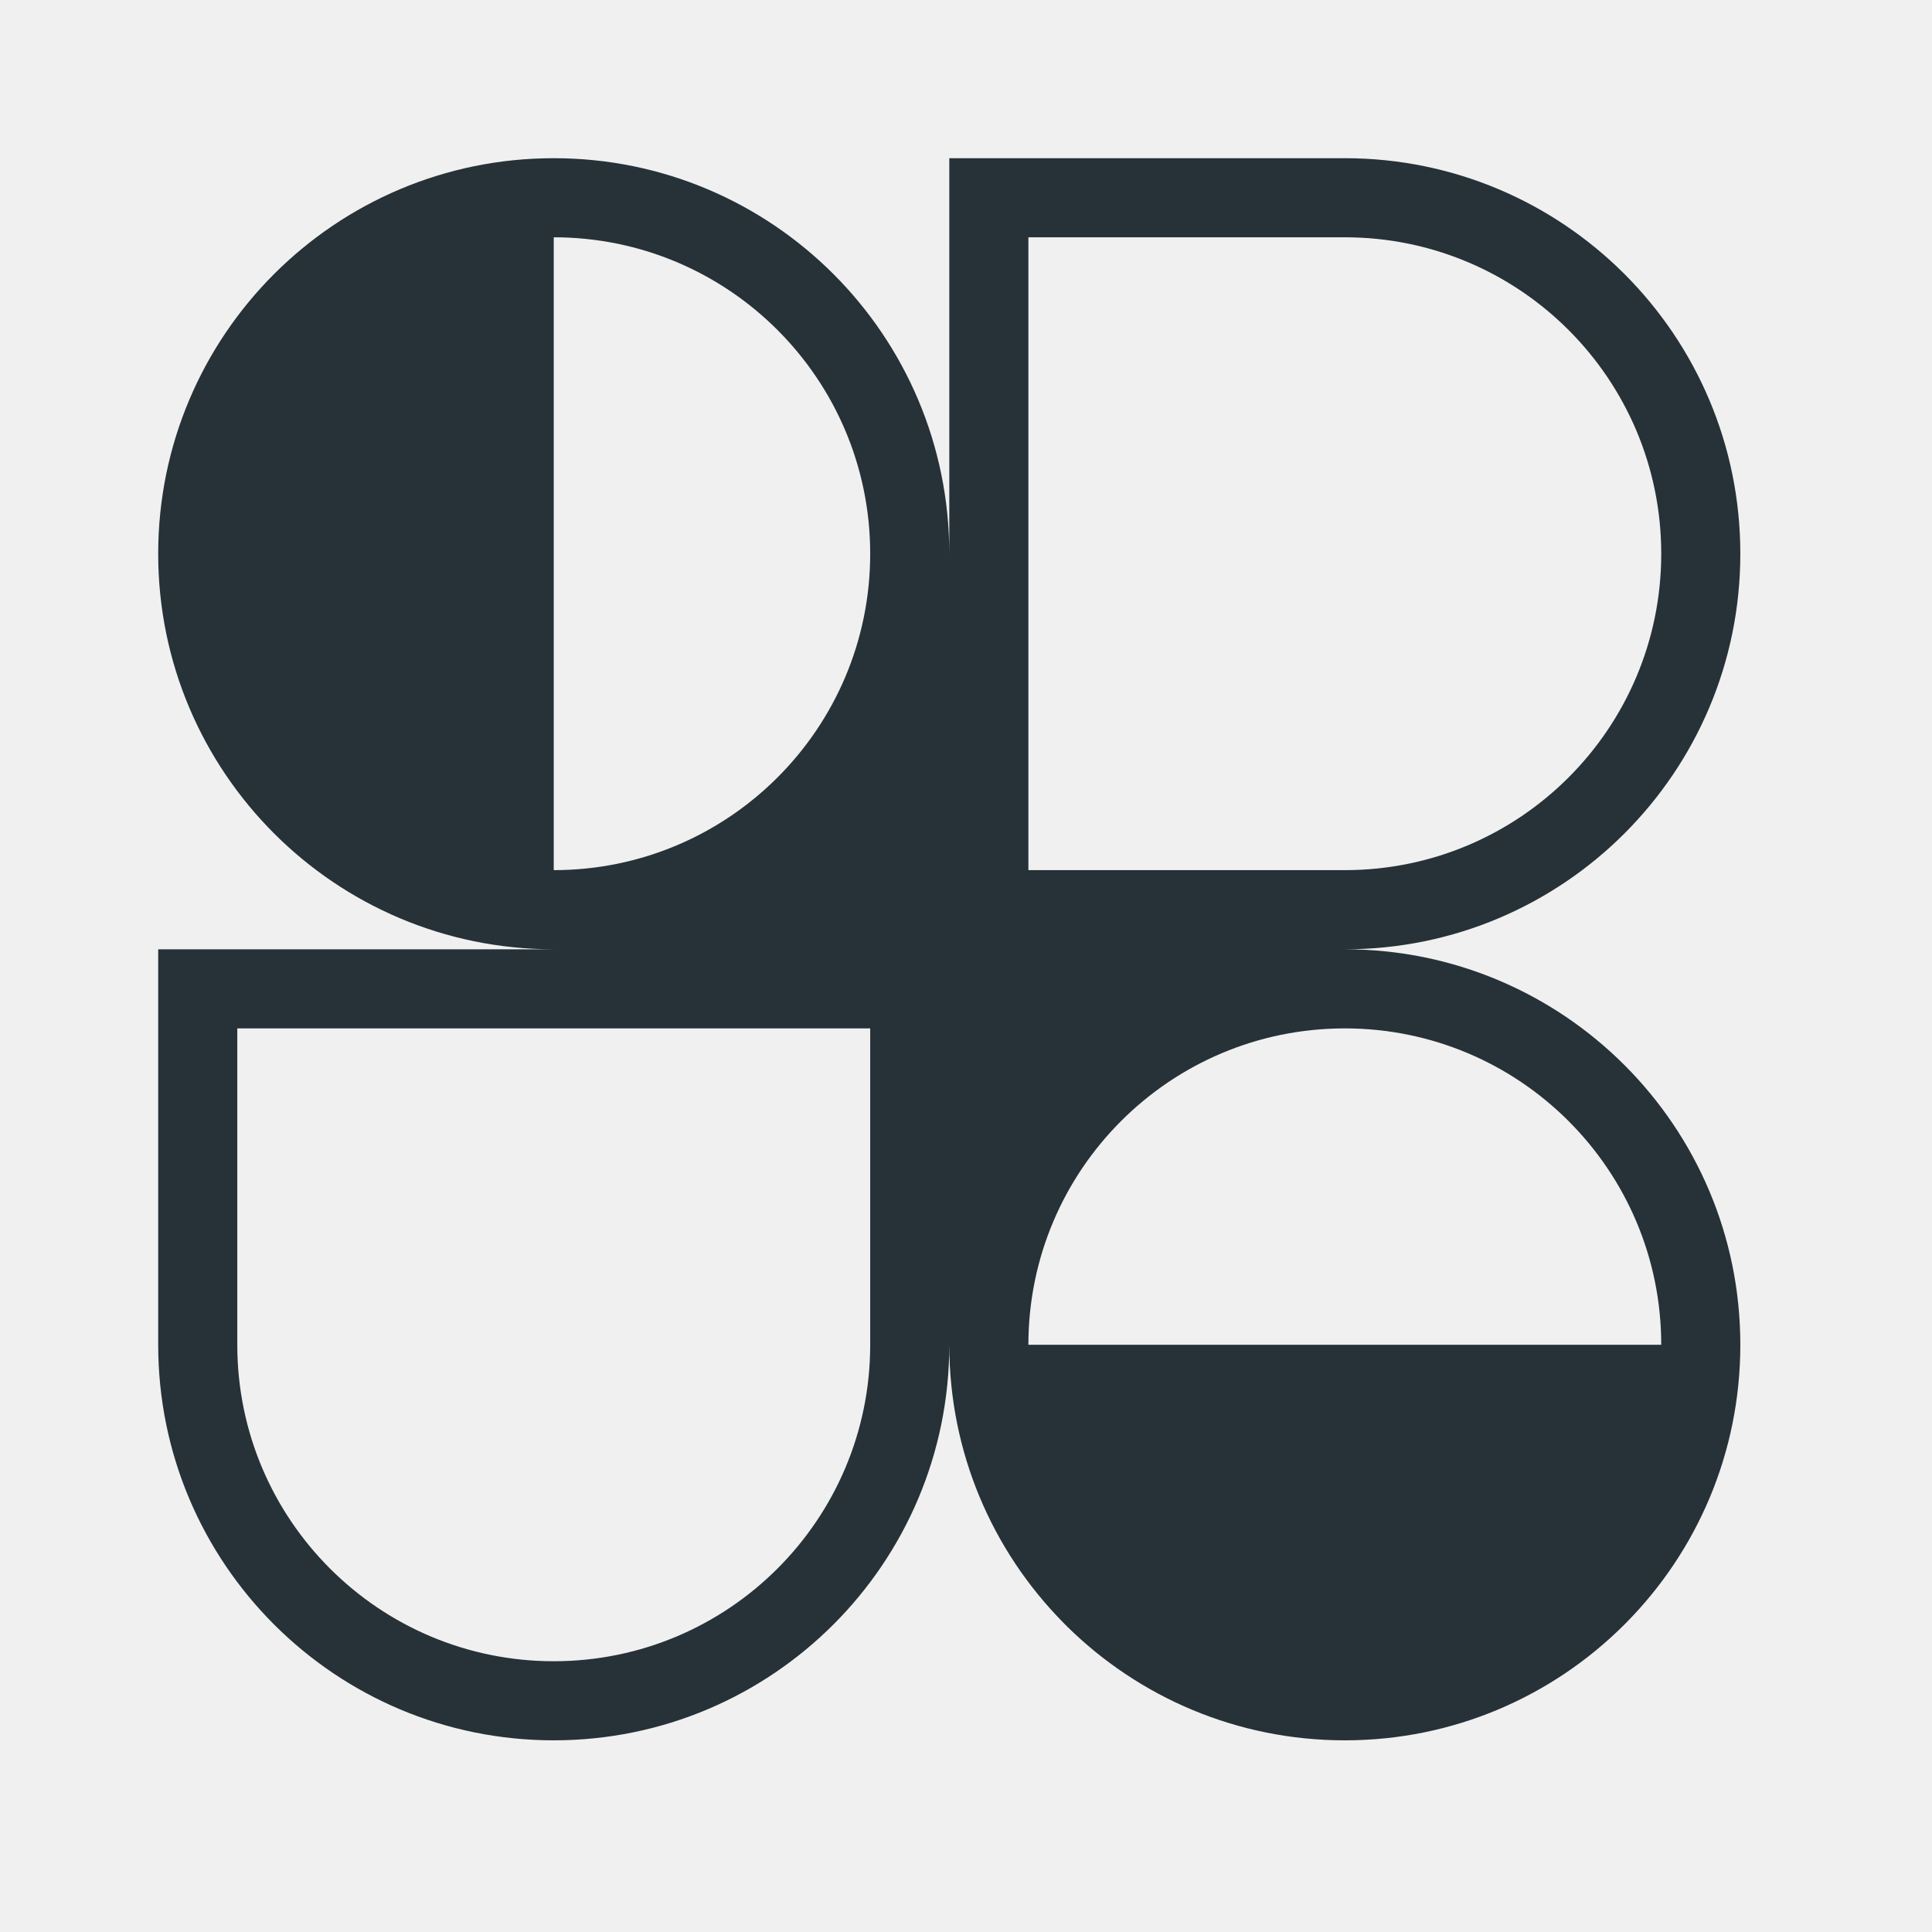
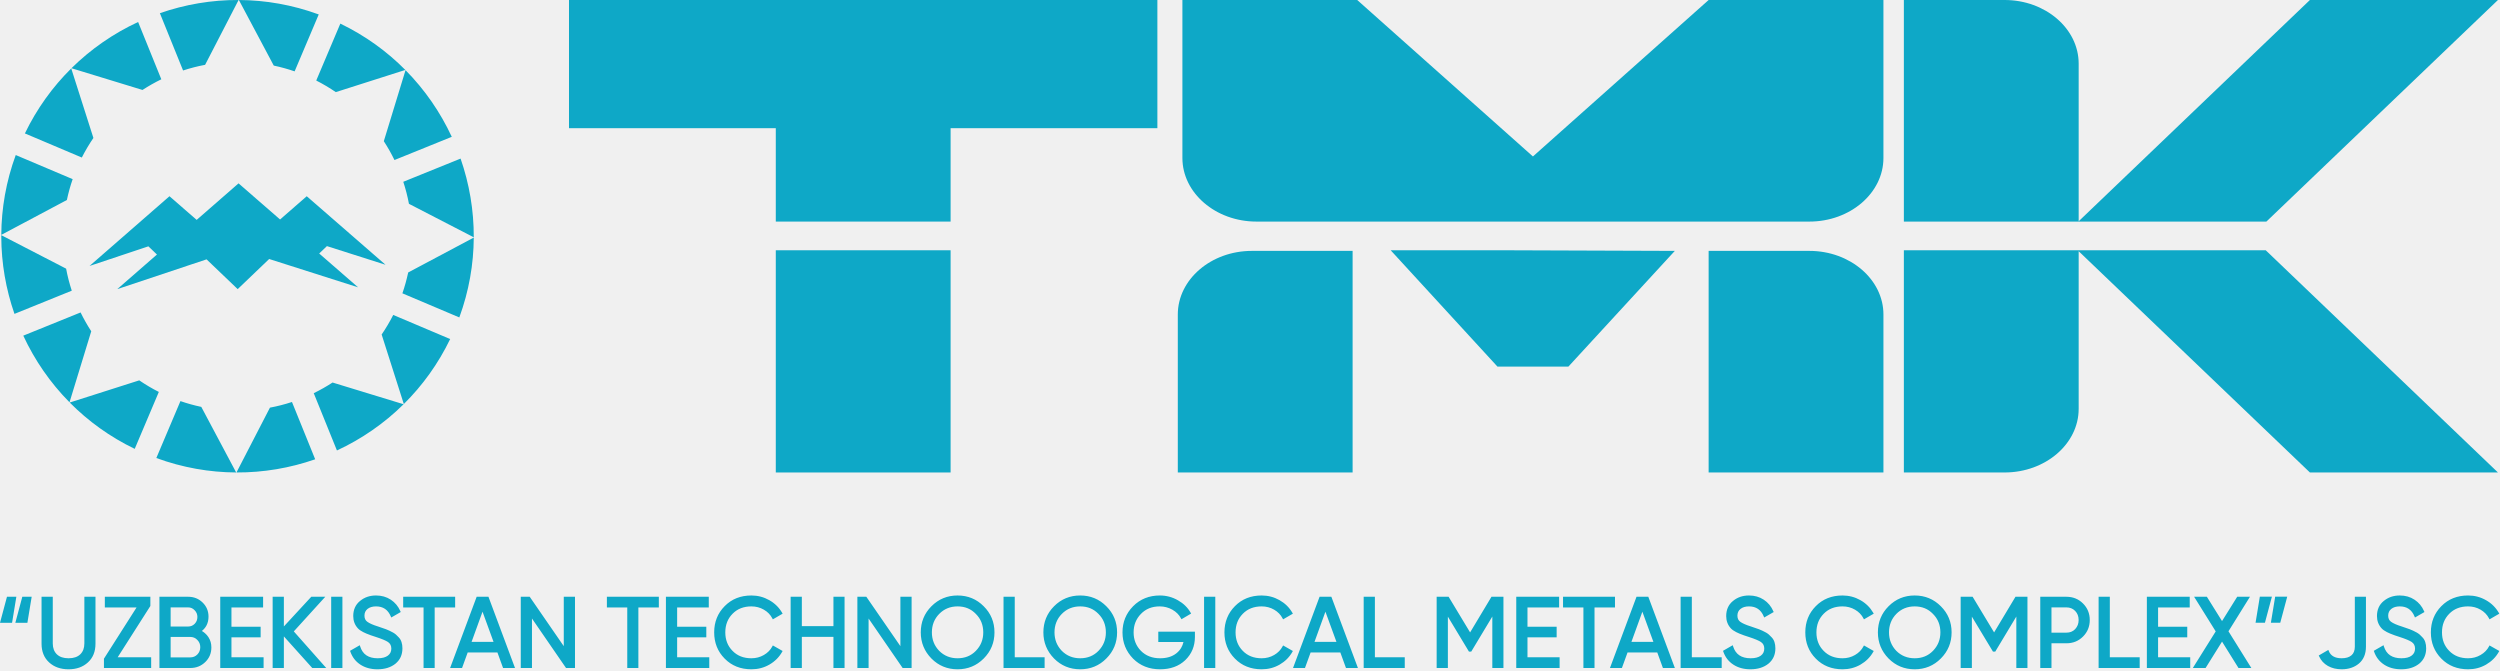
- <svg xmlns="http://www.w3.org/2000/svg" width="34" height="34" viewBox="0 0 34 34" fill="none">
-   <g clip-path="url(#clip0_211_2046)">
-     <path fill-rule="evenodd" clip-rule="evenodd" d="M9.745 2.784C13.589 2.784 16.706 5.901 16.706 9.745V2.784H23.666C27.511 2.784 30.627 5.901 30.627 9.745C30.627 13.589 27.511 16.706 23.666 16.706C27.511 16.706 30.627 19.822 30.627 23.666C30.627 25.575 29.859 27.305 28.614 28.562L28.588 28.588L28.565 28.611C27.308 29.857 25.577 30.627 23.666 30.627C21.769 30.627 20.049 29.868 18.793 28.637C18.777 28.621 18.761 28.605 18.744 28.588C18.729 28.573 18.714 28.558 18.699 28.542C17.466 27.287 16.706 25.565 16.706 23.666C16.706 27.511 13.589 30.627 9.745 30.627C5.901 30.627 2.784 27.511 2.784 23.666V16.706H9.745C5.901 16.706 2.784 13.589 2.784 9.745C2.784 5.901 5.901 2.784 9.745 2.784ZM15.314 9.745C15.314 12.82 12.82 15.313 9.745 15.313V4.176C12.82 4.176 15.314 6.67 15.314 9.745ZM29.235 23.666C29.235 20.591 26.742 18.098 23.666 18.098C20.591 18.098 18.098 20.591 18.098 23.666H29.235ZM4.176 18.098V23.666C4.176 26.742 6.67 29.235 9.745 29.235C12.82 29.235 15.314 26.742 15.314 23.666V18.098H4.176ZM18.098 15.313V4.176H23.666C26.742 4.176 29.235 6.67 29.235 9.745C29.235 12.82 26.742 15.313 23.666 15.313H18.098Z" fill="#263238" />
+ <svg xmlns="http://www.w3.org/2000/svg" width="641" height="172" viewBox="0 0 641 172" fill="none">
+   <g clip-path="url(#clip0_450_621)">
+     <path fill-rule="evenodd" clip-rule="evenodd" d="M346.808 64.328V121.143H301.988V80.637C301.988 71.654 310.517 64.328 320.973 64.328H346.809H346.808ZM438.092 64.328V121.143H482.913V80.637C482.913 71.654 474.384 64.328 463.926 64.328H438.091H438.092ZM438.092 56.814H393.042H347.989H322.154C311.697 56.814 303.168 49.488 303.168 40.505V0H347.989L393.041 40.117L438.091 0H482.912V40.505C482.912 49.488 474.384 56.814 463.926 56.814H438.091H438.092ZM383.943 93.993L356.57 64.169H386.138L429.425 64.328L402.138 93.993H393.039H383.943Z" fill="#0EA8C7" />
+     <path fill-rule="evenodd" clip-rule="evenodd" d="M580.933 64.169L640.474 121.142H592.26L532.97 64.41V104.834C532.97 113.815 524.441 121.142 513.985 121.142H488.15V64.169H580.933ZM488.15 0H513.985C524.441 0 532.97 7.326 532.97 16.309V56.733L592.26 0H640.474L581.1 56.814H488.151V0H488.15Z" fill="#0EA8C7" />
+     <path fill-rule="evenodd" clip-rule="evenodd" d="M243.733 32.868V56.814H198.912V32.868H145.891V0H198.912H243.733H296.753V32.868H243.733ZM243.733 121.143H198.912V64.169H243.733V121.143Z" fill="#0EA8C7" />
+     <path d="M83.823 63.102L98.852 67.891L78.647 50.313L71.812 56.275L61.163 47.012L50.425 56.379L43.452 50.313L22.953 68.194L38.044 63.16L40.242 65.263L30.072 74.132L52.962 66.498L60.942 74.132L69.016 66.408L91.814 73.672L81.842 64.997L83.823 63.102Z" fill="#0EA8C7" />
+     <path fill-rule="evenodd" clip-rule="evenodd" d="M6.383 34.209C9.446 27.859 13.497 22.27 18.265 17.548L23.948 35.373C22.854 36.974 21.863 38.651 20.979 40.392L6.383 34.209ZM18.319 17.493C23.327 12.548 29.128 8.554 35.413 5.639L41.361 20.331C39.693 21.142 38.082 22.058 36.536 23.064L18.32 17.492L18.319 17.493ZM40.993 3.38C47.43 1.137 54.253 -0.029 61.174 0.001L52.59 16.62C50.661 16.983 48.775 17.47 46.941 18.072L40.993 3.38V3.38ZM61.25 0.002C68.073 0.038 74.989 1.235 81.722 3.704L75.54 18.299C73.803 17.698 72.019 17.202 70.192 16.815L61.25 0.002ZM87.264 6.054C93.614 9.117 99.203 13.165 103.926 17.933L86.1 23.618C84.498 22.525 82.824 21.531 81.082 20.649L87.264 6.052V6.054ZM103.978 17.988C108.925 22.996 112.917 28.794 115.834 35.082L101.142 41.03C100.33 39.361 99.416 37.75 98.41 36.205L103.979 17.989L103.978 17.988ZM118.092 40.661C120.336 47.099 121.501 53.924 121.473 60.843L104.853 52.26C104.49 50.33 104.003 48.444 103.4 46.61L118.092 40.661H118.092ZM121.473 60.919C121.436 67.742 120.239 74.659 117.77 81.391L103.174 75.209C103.775 73.471 104.27 71.688 104.659 69.861L121.473 60.919ZM115.421 86.933C112.358 93.282 108.306 98.871 103.539 103.593L97.855 85.769C98.948 84.167 99.941 82.492 100.825 80.751L115.421 86.933ZM103.485 103.648C98.477 108.594 92.676 112.586 86.391 115.502L80.443 100.811C82.112 99.998 83.723 99.084 85.268 98.079L103.485 103.648L103.485 103.648ZM80.811 117.762C74.374 120.004 67.551 121.17 60.629 121.141L69.213 104.521C71.142 104.159 73.028 103.671 74.862 103.07L80.811 117.762V117.762ZM60.554 121.141C53.731 121.105 46.815 119.908 40.083 117.438L46.264 102.843C48.001 103.443 49.785 103.941 51.612 104.326L60.554 121.141ZM34.54 115.089C28.19 112.025 22.602 107.977 17.879 103.208L35.704 97.523C37.306 98.618 38.98 99.611 40.724 100.493L34.54 115.089ZM17.826 103.152C12.878 98.147 8.886 92.347 5.97 86.06L20.663 80.112C21.474 81.78 22.389 83.39 23.395 84.937L17.825 103.152H17.826ZM3.711 80.48C1.51 74.163 0.346 67.475 0.33 60.687V60.46V60.297L16.952 68.882C17.314 70.812 17.801 72.698 18.403 74.531L3.712 80.48H3.711ZM0.331 60.221C0.368 53.399 1.565 46.483 4.035 39.751L18.63 45.934C18.028 47.67 17.534 49.454 17.146 51.281L0.331 60.221Z" fill="#0EA8C7" />
+     <path d="M2.874 159.689H0L1.788 153.01H4.192L3.093 159.689H2.873H2.874ZM6.804 159.689H3.931L5.717 153.01H8.123L7.022 159.689H6.804H6.804ZM579.642 152.985H582.517L580.73 159.664H578.325L579.423 152.985H579.642H579.642ZM583.575 152.985H586.446L584.659 159.664H582.255L583.355 152.985H583.575H583.575ZM10.653 165.059V153.01H13.529V164.958C13.529 166.151 13.879 167.088 14.577 167.763C14.927 168.1 15.348 168.354 15.842 168.522C16.344 168.693 16.924 168.78 17.579 168.78C18.236 168.78 18.817 168.693 19.319 168.522C19.813 168.353 20.235 168.1 20.585 167.763C20.93 167.428 21.193 167.028 21.367 166.565C21.543 166.098 21.631 165.56 21.631 164.958V153.01H24.482V165.06C24.482 166.055 24.32 166.953 24 167.748C23.678 168.549 23.191 169.247 22.546 169.838C21.905 170.428 21.166 170.873 20.334 171.166C19.508 171.459 18.588 171.607 17.578 171.607C15.537 171.607 13.873 171.017 12.589 169.838C11.944 169.247 11.457 168.549 11.136 167.748C10.814 166.953 10.653 166.055 10.653 165.06L10.653 165.059ZM38.513 155.437L30.171 168.527H38.757V171.277H26.65V168.889L35.009 155.76H26.88V153.009H38.554V155.371L38.513 155.437ZM51.759 161.78C52.047 161.948 52.314 162.137 52.554 162.348C52.898 162.644 53.196 162.988 53.445 163.372C53.696 163.757 53.886 164.171 54.01 164.608C54.134 165.046 54.197 165.51 54.197 165.998C54.197 166.741 54.066 167.428 53.803 168.056C53.542 168.683 53.147 169.252 52.623 169.758C52.099 170.264 51.517 170.644 50.88 170.896C50.238 171.149 49.542 171.277 48.793 171.277H40.877V153.009H48.234C48.97 153.009 49.646 153.132 50.264 153.377C50.882 153.622 51.44 153.99 51.939 154.477C52.446 154.966 52.826 155.516 53.081 156.121C53.336 156.728 53.463 157.394 53.463 158.112C53.463 158.948 53.293 159.695 52.954 160.349C52.672 160.89 52.273 161.367 51.759 161.78H51.759ZM48.234 155.734H43.752V160.641H48.234C48.906 160.641 49.469 160.405 49.925 159.936C50.154 159.7 50.325 159.435 50.441 159.145C50.555 158.856 50.612 158.536 50.612 158.189C50.612 157.514 50.375 156.941 49.904 156.468L49.899 156.462C49.669 156.219 49.416 156.035 49.14 155.914C48.866 155.795 48.563 155.734 48.234 155.734H48.234ZM43.752 168.552H48.793C49.157 168.552 49.489 168.489 49.79 168.364C50.09 168.238 50.366 168.048 50.611 167.796C50.855 167.542 51.042 167.258 51.163 166.947C51.287 166.637 51.348 166.293 51.348 165.921C51.348 165.557 51.285 165.22 51.159 164.916C51.034 164.611 50.843 164.328 50.588 164.075L50.582 164.069C50.345 163.818 50.079 163.627 49.783 163.502C49.486 163.377 49.157 163.314 48.793 163.314H43.752V168.552V168.552ZM59.345 163.416V168.526H67.585V171.277H56.47V153.009H67.458V155.76H59.345V160.693H66.826V163.416H59.345L59.345 163.416ZM75.331 161.892L83.646 171.276H80.065L72.784 163.173V171.276H69.907V153.009H72.784V160.62L79.814 153.009H83.402L75.331 161.892ZM84.916 171.016V153.009H87.794V171.276H84.916V171.016ZM96.789 171.606C95.081 171.606 93.62 171.206 92.4 170.408C91.79 170.009 91.267 169.528 90.839 168.972C90.411 168.416 90.073 167.781 89.825 167.069L89.755 166.867L92.248 165.435L92.346 165.742C92.664 166.757 93.194 167.517 93.934 168.02C94.679 168.526 95.649 168.779 96.84 168.779C97.417 168.779 97.929 168.721 98.368 168.605C98.796 168.491 99.16 168.322 99.459 168.096C99.75 167.877 99.972 167.618 100.116 167.321C100.261 167.026 100.335 166.684 100.335 166.3C100.335 165.926 100.262 165.599 100.122 165.32C99.981 165.044 99.768 164.806 99.484 164.612C99.212 164.43 98.814 164.228 98.293 164.009C97.762 163.788 97.106 163.551 96.328 163.301C95.461 163.017 94.757 162.799 93.933 162.444L93.12 162.068C92.814 161.91 92.548 161.752 92.323 161.593C92.093 161.431 91.902 161.264 91.753 161.096C91.361 160.668 91.065 160.189 90.869 159.666C90.67 159.143 90.571 158.573 90.571 157.959C90.571 157.147 90.714 156.418 91 155.777C91.285 155.13 91.716 154.573 92.288 154.107C92.855 153.632 93.481 153.274 94.167 153.036C94.855 152.8 95.604 152.68 96.408 152.68C97.124 152.68 97.799 152.772 98.431 152.949C99.065 153.13 99.658 153.402 100.204 153.763C100.749 154.123 101.227 154.551 101.635 155.043C102.042 155.535 102.383 156.094 102.655 156.715L102.746 156.926L100.314 158.329L100.201 158.059C99.841 157.194 99.345 156.545 98.716 156.118C98.088 155.693 97.319 155.479 96.408 155.479C95.95 155.479 95.538 155.535 95.179 155.644C94.822 155.753 94.506 155.916 94.237 156.132C93.974 156.342 93.777 156.592 93.645 156.875C93.514 157.159 93.447 157.488 93.447 157.857C93.447 158.208 93.508 158.515 93.632 158.774C93.752 159.03 93.934 159.247 94.177 159.423C94.451 159.624 94.822 159.828 95.283 160.03C95.755 160.236 96.323 160.444 96.993 160.653C97.693 160.876 98.305 161.116 98.985 161.342C99.26 161.446 99.552 161.569 99.854 161.712C100.151 161.853 100.467 162.015 100.793 162.194C101.037 162.33 101.278 162.501 101.52 162.706C101.759 162.91 101.997 163.146 102.229 163.412C102.548 163.734 102.786 164.136 102.946 164.614C103.104 165.085 103.182 165.632 103.182 166.249C103.182 167.065 103.032 167.8 102.735 168.455C102.436 169.112 101.986 169.687 101.388 170.178C100.787 170.655 100.1 171.013 99.331 171.251C98.565 171.486 97.717 171.605 96.789 171.605V171.606ZM103.634 153.009H116.699V155.759H111.45V171.276H108.599V155.759H103.375V153.009H103.634ZM131.678 171.276H128.986L127.54 167.295H119.914L118.469 171.276H115.406C117.684 165.191 119.965 159.103 122.218 153.009H125.239L132.049 171.276H131.678ZM123.717 156.838L120.915 164.572H126.542L123.717 156.838H123.717ZM144.55 165.673V153.008H147.428V171.276H145.131L136.398 158.588V171.276H133.521V153.008H135.817L144.55 165.673ZM155.864 153.008H168.928V155.759H163.68V171.276H160.83V155.759H155.605V153.008H155.864ZM173.619 163.415V168.526H181.858V171.276H170.742V153.009H181.732V155.759H173.619V160.692H181.099V163.416H173.619L173.619 163.415ZM192.655 171.606C191.271 171.606 190.006 171.377 188.865 170.921C187.72 170.465 186.698 169.779 185.803 168.865C184.907 167.961 184.236 166.947 183.788 165.826C183.34 164.704 183.116 163.476 183.116 162.143C183.116 159.471 184.011 157.23 185.802 155.42C186.698 154.507 187.72 153.82 188.864 153.364C190.007 152.909 191.271 152.681 192.655 152.681C193.476 152.681 194.274 152.781 195.042 152.981C195.806 153.181 196.542 153.483 197.246 153.883C197.949 154.28 198.576 154.751 199.125 155.291C199.675 155.831 200.145 156.443 200.537 157.12L200.667 157.344L198.153 158.802L198.03 158.56C197.787 158.092 197.486 157.671 197.125 157.301C196.766 156.927 196.341 156.6 195.858 156.321C195.377 156.041 194.868 155.831 194.335 155.691C193.803 155.55 193.243 155.48 192.655 155.48C191.655 155.48 190.751 155.64 189.947 155.956C189.148 156.271 188.435 156.747 187.82 157.379C187.203 158.005 186.737 158.714 186.431 159.505C186.122 160.297 185.967 161.178 185.967 162.143C185.967 163.1 186.122 163.975 186.431 164.762C186.737 165.547 187.201 166.256 187.82 166.88C188.435 167.514 189.148 167.989 189.947 168.305C190.751 168.621 191.655 168.78 192.655 168.78C193.241 168.78 193.802 168.711 194.334 168.57C194.867 168.432 195.376 168.22 195.858 167.941C196.341 167.661 196.766 167.336 197.124 166.968C197.487 166.599 197.789 166.183 198.032 165.725L198.156 165.489L200.664 166.913L200.537 167.138C200.154 167.818 199.686 168.434 199.145 168.976C198.601 169.519 197.976 169.996 197.273 170.403C196.576 170.805 195.839 171.106 195.072 171.306C194.301 171.506 193.495 171.606 192.655 171.606L192.655 171.606ZM213.694 160.54V153.009H216.545V171.276H213.694V163.288H205.593V171.276H202.717V153.009H205.593V160.54H213.694ZM230.86 165.673V153.009H233.735V171.276H231.438L222.706 158.588V171.276H219.831V153.009H222.126L230.86 165.673ZM236.084 162.143C236.084 160.827 236.312 159.607 236.769 158.489C237.225 157.371 237.911 156.355 238.822 155.444C239.732 154.525 240.749 153.834 241.866 153.373C242.985 152.912 244.203 152.681 245.52 152.681C246.835 152.681 248.056 152.913 249.176 153.373C250.292 153.834 251.308 154.525 252.218 155.443C253.138 156.355 253.831 157.371 254.291 158.489C254.753 159.607 254.984 160.826 254.984 162.143C254.984 163.451 254.753 164.665 254.291 165.785C253.831 166.903 253.138 167.924 252.22 168.843C251.308 169.761 250.292 170.453 249.176 170.914C248.056 171.374 246.835 171.606 245.52 171.606C244.203 171.606 242.985 171.375 241.866 170.914C240.748 170.453 239.732 169.761 238.822 168.842C237.911 167.913 237.225 166.888 236.769 165.77C236.312 164.652 236.084 163.441 236.084 162.143ZM252.108 162.143C252.108 161.195 251.948 160.325 251.633 159.538C251.318 158.752 250.839 158.042 250.205 157.407C249.586 156.762 248.889 156.28 248.111 155.96C247.334 155.64 246.469 155.48 245.52 155.48C244.579 155.48 243.72 155.64 242.938 155.96C242.155 156.28 241.447 156.762 240.814 157.405C240.186 158.047 239.716 158.764 239.403 159.551C239.091 160.338 238.935 161.203 238.935 162.143C238.935 163.074 239.091 163.935 239.403 164.722C239.716 165.509 240.187 166.232 240.814 166.882C241.447 167.514 242.155 167.989 242.936 168.304C243.72 168.621 244.581 168.78 245.52 168.78C246.466 168.78 247.331 168.621 248.112 168.304C248.89 167.988 249.589 167.514 250.204 166.881C250.839 166.23 251.316 165.509 251.633 164.722C251.95 163.935 252.108 163.074 252.108 162.143ZM260.18 153.269V168.526H267.839V171.277H257.304V153.009H260.18V153.269ZM267.522 162.143C267.522 160.825 267.753 159.606 268.208 158.489C268.666 157.371 269.35 156.355 270.261 155.444C271.171 154.525 272.188 153.834 273.305 153.373C274.424 152.913 275.644 152.681 276.961 152.681C278.276 152.681 279.497 152.912 280.614 153.373C281.732 153.834 282.749 154.525 283.659 155.443C284.578 156.355 285.27 157.37 285.732 158.489C286.192 159.607 286.423 160.826 286.423 162.143C286.423 164.766 285.501 167 283.659 168.843C282.748 169.761 281.731 170.453 280.613 170.914C279.496 171.375 278.276 171.606 276.961 171.606C275.644 171.606 274.424 171.374 273.305 170.914C272.187 170.453 271.171 169.761 270.26 168.842C269.35 167.913 268.666 166.888 268.21 165.77C267.753 164.654 267.522 163.443 267.522 162.143H267.522ZM283.546 162.143C283.546 161.195 283.388 160.325 283.071 159.538C282.757 158.752 282.281 158.042 281.646 157.407C281.026 156.762 280.327 156.28 279.549 155.96C278.772 155.64 277.908 155.48 276.962 155.48C276.022 155.48 275.159 155.64 274.377 155.96C273.596 156.279 272.886 156.762 272.252 157.405C271.625 158.047 271.155 158.763 270.843 159.55C270.531 160.337 270.374 161.203 270.374 162.143C270.374 163.074 270.531 163.935 270.842 164.722C271.154 165.508 271.625 166.229 272.251 166.879C272.884 167.513 273.594 167.988 274.375 168.304C275.158 168.621 276.022 168.78 276.962 168.78C277.907 168.78 278.772 168.621 279.55 168.304C280.33 167.988 281.028 167.514 281.643 166.881C282.279 166.23 282.756 165.509 283.071 164.722C283.389 163.935 283.546 163.074 283.546 162.143ZM297.242 161.959H306.378V163.284C306.378 164.474 306.171 165.568 305.761 166.564C305.349 167.56 304.733 168.457 303.913 169.249C303.092 170.035 302.14 170.626 301.052 171.019C299.97 171.41 298.758 171.606 297.422 171.606C296.039 171.606 294.768 171.377 293.618 170.921C292.466 170.464 291.43 169.779 290.519 168.867C289.616 167.937 288.935 166.909 288.484 165.789C288.032 164.667 287.807 163.451 287.807 162.143C287.807 160.834 288.032 159.619 288.484 158.503C288.935 157.387 289.615 156.367 290.519 155.446C291.43 154.525 292.461 153.833 293.605 153.372C294.747 152.912 296.003 152.681 297.371 152.681C299.037 152.681 300.586 153.09 302.013 153.907C302.733 154.315 303.366 154.784 303.908 155.316C304.454 155.849 304.912 156.445 305.279 157.099L305.401 157.319L302.923 158.775L302.796 158.537C302.554 158.079 302.249 157.663 301.885 157.297C301.515 156.926 301.084 156.601 300.592 156.322C300.096 156.043 299.577 155.831 299.037 155.691C298.496 155.55 297.932 155.48 297.344 155.48C296.354 155.48 295.457 155.641 294.658 155.962C293.86 156.282 293.153 156.763 292.538 157.404C291.91 158.048 291.439 158.765 291.127 159.552C290.814 160.339 290.658 161.204 290.658 162.144C290.658 163.084 290.814 163.949 291.127 164.735C291.439 165.522 291.91 166.24 292.537 166.881C293.169 167.514 293.894 167.989 294.708 168.305C295.524 168.622 296.439 168.78 297.447 168.78C298.292 168.78 299.059 168.677 299.746 168.472C300.426 168.268 301.033 167.961 301.56 167.555C302.087 167.148 302.516 166.674 302.837 166.134C303.112 165.675 303.313 165.166 303.443 164.608H296.985V161.96H297.242V161.959ZM308.724 171.016V153.009H311.6V171.276H308.724V171.016ZM323.484 171.606C322.102 171.606 320.836 171.377 319.694 170.921C318.549 170.466 317.527 169.779 316.633 168.865C315.739 167.962 315.065 166.948 314.619 165.826C314.169 164.704 313.945 163.474 313.945 162.143C313.945 160.81 314.169 159.581 314.619 158.46C315.065 157.336 315.74 156.321 316.633 155.419C317.529 154.507 318.549 153.821 319.694 153.365C320.836 152.909 322.102 152.681 323.484 152.681C324.309 152.681 325.102 152.782 325.87 152.982C326.634 153.182 327.37 153.483 328.076 153.883C328.778 154.281 329.407 154.752 329.955 155.291C330.503 155.831 330.975 156.443 331.366 157.121L331.493 157.344L328.986 158.802L328.86 158.561C328.618 158.092 328.316 157.672 327.957 157.301C327.595 156.927 327.174 156.601 326.691 156.321C326.209 156.041 325.699 155.831 325.166 155.691C324.633 155.55 324.073 155.48 323.485 155.48C322.487 155.48 321.582 155.64 320.779 155.956C319.977 156.272 319.267 156.747 318.65 157.379C318.034 158.005 317.57 158.716 317.262 159.505C316.952 160.297 316.798 161.178 316.798 162.144C316.798 164.051 317.416 165.631 318.65 166.881C319.268 167.515 319.977 167.989 320.779 168.305C321.583 168.622 322.487 168.78 323.485 168.78C324.073 168.78 324.632 168.711 325.165 168.57C325.697 168.432 326.208 168.22 326.691 167.941C327.174 167.661 327.595 167.336 327.956 166.968C328.316 166.598 328.62 166.183 328.861 165.725L328.986 165.489L331.492 166.914L331.366 167.138C330.984 167.819 330.518 168.432 329.975 168.976C329.431 169.52 328.806 169.996 328.102 170.404C327.406 170.804 326.673 171.106 325.903 171.306C325.133 171.506 324.326 171.606 323.484 171.606V171.606ZM347.801 171.277H345.11L343.664 167.296H336.04L334.592 171.277H331.53C333.808 165.192 336.089 159.103 338.34 153.009H341.362L348.173 171.277H347.801ZM339.839 156.838L337.04 164.572H342.663L339.838 156.838H339.839ZM352.521 153.269V168.526H360.179V171.277H349.646V153.009H352.521V153.269ZM382.562 153.009H385.483V171.277H382.632V158.08L377.231 167.066H376.636L371.234 158.104V171.277H368.358V153.009H371.423L376.935 162.149L382.417 153.009H382.562ZM391.645 163.416V168.527H399.885V171.277H388.769V153.01H399.759V155.76H391.645V160.693H399.125V163.416H391.645L391.645 163.416ZM401.02 153.009H414.083V155.76H408.835V171.277H405.986V155.76H400.762V153.009H401.02ZM429.063 171.277H426.372L424.926 167.296H417.301L415.855 171.277H412.791C415.069 165.192 417.351 159.103 419.603 153.009H422.624L429.435 171.277H429.063ZM421.103 156.838L418.299 164.572H423.927L421.102 156.838H421.103ZM433.785 153.269V168.526H441.442V171.277H430.909V153.009H433.785V153.269ZM448.814 171.606C447.108 171.606 445.644 171.206 444.427 170.408C443.814 170.009 443.294 169.529 442.862 168.972C442.436 168.415 442.097 167.781 441.851 167.069L441.782 166.867L444.273 165.435L444.371 165.741C444.691 166.757 445.222 167.518 445.962 168.02C446.706 168.526 447.674 168.779 448.864 168.779C449.442 168.779 449.953 168.721 450.392 168.605C450.822 168.491 451.188 168.322 451.487 168.096C451.776 167.877 451.996 167.618 452.14 167.321C452.284 167.024 452.359 166.682 452.359 166.3C452.359 165.926 452.287 165.599 452.147 165.32C452.007 165.044 451.793 164.806 451.507 164.612C451.238 164.43 450.839 164.228 450.317 164.009C449.789 163.788 449.133 163.551 448.355 163.301C447.486 163.017 446.782 162.799 445.958 162.444L445.147 162.068C444.841 161.91 444.573 161.752 444.349 161.593C444.117 161.431 443.928 161.264 443.777 161.097C443.387 160.668 443.089 160.189 442.893 159.665C442.696 159.141 442.597 158.571 442.597 157.959C442.597 157.147 442.741 156.419 443.025 155.777C443.313 155.13 443.744 154.573 444.315 154.107C444.88 153.632 445.506 153.274 446.194 153.036C446.882 152.8 447.63 152.68 448.433 152.68C449.15 152.68 449.824 152.772 450.455 152.949C451.089 153.13 451.682 153.401 452.228 153.763C452.773 154.123 453.252 154.551 453.661 155.043C454.068 155.535 454.408 156.094 454.678 156.715L454.772 156.926L452.34 158.329L452.228 158.059C451.866 157.194 451.37 156.545 450.743 156.118C450.115 155.693 449.345 155.479 448.433 155.479C447.975 155.479 447.565 155.535 447.204 155.644C446.847 155.753 446.532 155.916 446.263 156.132C445.999 156.344 445.8 156.592 445.67 156.874C445.539 157.16 445.473 157.489 445.473 157.857C445.473 158.208 445.535 158.515 445.656 158.774C445.777 159.03 445.961 159.247 446.201 159.423C446.477 159.624 446.847 159.828 447.309 160.03C447.78 160.236 448.35 160.444 449.018 160.653C449.717 160.876 450.329 161.116 451.009 161.342C451.287 161.446 451.577 161.569 451.877 161.712C452.178 161.853 452.492 162.015 452.818 162.194C453.062 162.331 453.306 162.503 453.55 162.709C453.784 162.909 454.021 163.145 454.254 163.412C454.571 163.734 454.813 164.136 454.972 164.614C455.129 165.085 455.208 165.632 455.208 166.249C455.208 167.063 455.058 167.8 454.759 168.456C454.459 169.112 454.011 169.687 453.414 170.175C452.814 170.654 452.127 171.013 451.357 171.25C450.592 171.486 449.742 171.605 448.814 171.605V171.606ZM472.42 171.606C471.036 171.606 469.77 171.377 468.628 170.921C467.484 170.466 466.462 169.779 465.566 168.865C464.672 167.962 463.999 166.948 463.553 165.827C463.104 164.705 462.88 163.476 462.88 162.143C462.88 159.472 463.775 157.23 465.565 155.42C466.461 154.507 467.483 153.821 468.629 153.365C469.77 152.909 471.035 152.681 472.419 152.681C473.242 152.681 474.037 152.782 474.804 152.982C475.569 153.182 476.304 153.483 477.01 153.883C477.714 154.281 478.34 154.751 478.887 155.291C479.437 155.831 479.907 156.442 480.3 157.121L480.428 157.344L477.916 158.802L477.793 158.561C477.55 158.092 477.249 157.671 476.887 157.299C476.529 156.927 476.104 156.6 475.624 156.321C475.143 156.041 474.632 155.831 474.1 155.691C473.566 155.55 473.004 155.48 472.42 155.48C471.42 155.48 470.515 155.64 469.712 155.956C468.911 156.272 468.198 156.747 467.584 157.379C466.965 158.005 466.503 158.716 466.194 159.506C465.886 160.297 465.73 161.178 465.73 162.144C465.73 163.101 465.886 163.974 466.194 164.762C466.501 165.548 466.965 166.256 467.584 166.881C468.199 167.515 468.91 167.989 469.71 168.305C470.515 168.622 471.419 168.78 472.42 168.78C473.005 168.78 473.566 168.711 474.099 168.57C474.631 168.432 475.141 168.22 475.624 167.941C476.105 167.663 476.53 167.336 476.89 166.967C477.25 166.6 477.553 166.184 477.795 165.725L477.918 165.489L480.427 166.914L480.3 167.138C479.917 167.819 479.449 168.434 478.908 168.976C478.365 169.519 477.74 169.996 477.036 170.404C476.339 170.806 475.604 171.106 474.834 171.306C474.065 171.506 473.26 171.606 472.419 171.606L472.42 171.606ZM481.491 162.143C481.491 160.827 481.719 159.607 482.176 158.489C482.633 157.371 483.319 156.355 484.229 155.444C485.142 154.525 486.157 153.834 487.273 153.373C488.391 152.913 489.611 152.681 490.927 152.681C492.246 152.681 493.463 152.913 494.581 153.373C495.7 153.834 496.717 154.526 497.628 155.443C498.546 156.355 499.238 157.371 499.698 158.489C500.16 159.607 500.391 160.826 500.391 162.143C500.391 163.451 500.16 164.665 499.698 165.785C499.238 166.902 498.546 167.923 497.628 168.842C496.717 169.761 495.699 170.453 494.581 170.914C493.463 171.375 492.246 171.606 490.927 171.606C489.611 171.606 488.391 171.375 487.273 170.914C486.156 170.453 485.142 169.761 484.229 168.842C483.318 167.913 482.633 166.888 482.176 165.77C481.719 164.652 481.491 163.441 481.491 162.143ZM497.515 162.143C497.515 161.195 497.354 160.325 497.039 159.538C496.723 158.752 496.247 158.042 495.612 157.407C494.992 156.762 494.295 156.28 493.518 155.96C492.741 155.64 491.876 155.48 490.927 155.48C489.988 155.48 489.127 155.64 488.345 155.96C487.563 156.28 486.854 156.762 486.22 157.405C485.594 158.047 485.123 158.764 484.811 159.551C484.499 160.337 484.342 161.202 484.342 162.143C484.342 163.998 484.968 165.579 486.217 166.879C486.852 167.513 487.562 167.988 488.344 168.304C489.128 168.621 489.989 168.78 490.927 168.78C491.874 168.78 492.739 168.621 493.519 168.304C494.297 167.988 494.994 167.514 495.611 166.881C496.245 166.23 496.722 165.509 497.039 164.722C497.355 163.935 497.515 163.074 497.515 162.143ZM516.917 153.009H519.839V171.276H516.988V158.079L511.586 167.066H510.991L505.587 158.103V171.276H502.712V153.009H505.78L511.288 162.149L516.77 153.009H516.917ZM523.383 153.009H529.823C530.669 153.009 531.448 153.154 532.157 153.441C532.87 153.73 533.514 154.161 534.086 154.735C534.661 155.309 535.094 155.951 535.382 156.658C535.669 157.363 535.813 158.136 535.813 158.974C535.813 159.81 535.669 160.582 535.381 161.29C535.094 161.996 534.661 162.638 534.087 163.212C533.513 163.787 532.87 164.219 532.159 164.507C531.447 164.794 530.666 164.938 529.823 164.938H525.999V171.277H523.123V153.009H523.383V153.009ZM525.998 162.213H529.823C530.287 162.213 530.708 162.136 531.081 161.984C531.453 161.834 531.784 161.606 532.07 161.306C532.367 160.987 532.588 160.632 532.737 160.245C532.886 159.857 532.961 159.433 532.961 158.974C532.961 158.499 532.885 158.066 532.737 157.677C532.589 157.293 532.367 156.947 532.073 156.643C531.778 156.341 531.441 156.113 531.07 155.962C530.695 155.811 530.278 155.734 529.823 155.734H525.998V162.214V162.213ZM540.958 153.269V168.526H548.617V171.277H538.082V153.009H540.958V153.269ZM553.331 163.416V168.526H561.573V171.277H550.456V153.009H561.446V155.76H553.332V160.693H560.813V163.416H553.332L553.331 163.416ZM571.379 161.864L577.245 171.276H573.948L569.731 164.509L565.511 171.276H562.239L568.108 161.89L562.571 153.009H565.842L569.73 159.245L573.619 153.009H576.891L571.378 161.864H571.379ZM600.411 171.606C599.741 171.606 599.112 171.533 598.521 171.392C597.93 171.25 597.38 171.034 596.873 170.747C596.362 170.458 595.918 170.107 595.543 169.697C595.168 169.287 594.86 168.813 594.621 168.281L594.525 168.068L596.989 166.636L597.101 166.914C597.347 167.535 597.742 167.999 598.281 168.306C598.832 168.621 599.542 168.778 600.411 168.778C600.961 168.778 601.446 168.713 601.864 168.585C602.273 168.458 602.626 168.268 602.917 168.018C603.199 167.772 603.416 167.468 603.557 167.107C603.702 166.741 603.776 166.311 603.776 165.818V153.007H606.628V165.818C606.628 166.737 606.48 167.557 606.182 168.274C605.883 168.996 605.434 169.614 604.837 170.122C604.246 170.618 603.579 170.988 602.836 171.235C602.099 171.48 601.288 171.605 600.411 171.605L600.411 171.606ZM615.673 171.606C613.968 171.606 612.502 171.206 611.286 170.408C610.673 170.008 610.153 169.527 609.722 168.971C609.295 168.415 608.956 167.78 608.711 167.069L608.641 166.867L611.131 165.434L611.229 165.742C611.549 166.757 612.08 167.517 612.819 168.02C613.565 168.525 614.533 168.779 615.722 168.779C616.302 168.779 616.812 168.721 617.251 168.605C617.682 168.491 618.046 168.321 618.344 168.096C618.636 167.877 618.856 167.618 619 167.321C619.144 167.025 619.218 166.683 619.218 166.3C619.218 165.926 619.146 165.599 619.004 165.32C618.866 165.045 618.653 164.807 618.367 164.613C618.093 164.427 617.694 164.225 617.176 164.008C616.647 163.788 615.992 163.55 615.215 163.301C614.349 163.016 613.644 162.8 612.823 162.445L612.005 162.067C611.7 161.91 611.43 161.751 611.207 161.593C610.979 161.431 610.79 161.266 610.64 161.1C610.246 160.67 609.948 160.19 609.751 159.666C609.553 159.143 609.455 158.573 609.455 157.959C609.455 157.147 609.599 156.417 609.883 155.774C610.171 155.13 610.603 154.571 611.174 154.107C611.742 153.632 612.366 153.274 613.053 153.036C613.742 152.799 614.488 152.68 615.294 152.68C616.009 152.68 616.685 152.77 617.316 152.949C617.95 153.129 618.541 153.402 619.086 153.762C619.632 154.123 620.112 154.55 620.52 155.042C620.927 155.534 621.267 156.093 621.538 156.714L621.63 156.926L619.198 158.328L619.086 158.058C618.727 157.192 618.23 156.546 617.602 156.118C616.975 155.692 616.204 155.478 615.294 155.478C614.835 155.478 614.424 155.534 614.062 155.643C613.706 155.752 613.392 155.916 613.122 156.131C612.859 156.343 612.659 156.591 612.529 156.875C612.399 157.159 612.333 157.488 612.333 157.857C612.333 158.207 612.394 158.514 612.516 158.774C612.635 159.029 612.82 159.245 613.061 159.422C613.335 159.624 613.705 159.827 614.167 160.03C614.638 160.236 615.209 160.444 615.877 160.652C616.547 160.866 617.219 161.137 617.869 161.341C618.146 161.446 618.435 161.569 618.736 161.712C619.035 161.853 619.35 162.015 619.677 162.194C619.921 162.331 620.166 162.503 620.408 162.708C620.645 162.91 620.88 163.145 621.113 163.412C621.431 163.734 621.674 164.136 621.831 164.613C621.988 165.087 622.068 165.633 622.068 166.249C622.068 167.061 621.918 167.798 621.617 168.455C621.321 169.111 620.872 169.684 620.275 170.175C619.673 170.654 618.986 171.012 618.215 171.25C617.451 171.485 616.601 171.605 615.673 171.605V171.606ZM632.812 171.606C631.429 171.606 630.163 171.377 629.023 170.921C627.877 170.464 626.855 169.777 625.959 168.865C625.065 167.961 624.393 166.947 623.947 165.826C623.497 164.703 623.273 163.474 623.273 162.143C623.273 160.809 623.497 159.581 623.947 158.46C624.393 157.336 625.067 156.321 625.959 155.419C626.855 154.507 627.877 153.821 629.021 153.365C630.163 152.909 631.429 152.681 632.812 152.681C633.635 152.681 634.433 152.781 635.2 152.981C635.963 153.181 636.701 153.483 637.404 153.883C638.107 154.28 638.733 154.751 639.283 155.291C639.83 155.831 640.304 156.442 640.694 157.121L640.824 157.344L638.313 158.802L638.188 158.56C637.946 158.092 637.643 157.671 637.284 157.301C636.923 156.927 636.501 156.6 636.017 156.321C635.536 156.041 635.026 155.831 634.493 155.691C633.96 155.55 633.401 155.48 632.812 155.48C631.815 155.48 630.909 155.64 630.106 155.956C629.305 156.271 628.595 156.747 627.978 157.379C627.362 158.005 626.897 158.715 626.59 159.505C626.28 160.297 626.125 161.178 626.125 162.143C626.125 164.05 626.743 165.631 627.978 166.88C628.595 167.514 629.305 167.989 630.106 168.305C630.909 168.621 631.813 168.78 632.812 168.78C633.4 168.78 633.96 168.711 634.492 168.57C635.024 168.432 635.534 168.22 636.017 167.941C636.501 167.661 636.923 167.336 637.284 166.968C637.644 166.599 637.948 166.183 638.189 165.725L638.313 165.489L640.823 166.913L640.696 167.138C640.311 167.818 639.846 168.433 639.302 168.976C638.757 169.52 638.132 169.996 637.43 170.403C636.734 170.805 635.997 171.106 635.23 171.306C634.459 171.506 633.654 171.606 632.812 171.606V171.606Z" fill="#0EA8C7" />
  </g>
  <defs>
-     <clipPath id="clip0_211_2046">
-       <rect width="27.843" height="27.843" fill="white" transform="translate(2.78433 2.78424)" />
+     <clipPath id="clip0_450_621">
+       <rect width="640.823" height="171.607" fill="white" />
    </clipPath>
  </defs>
</svg>
